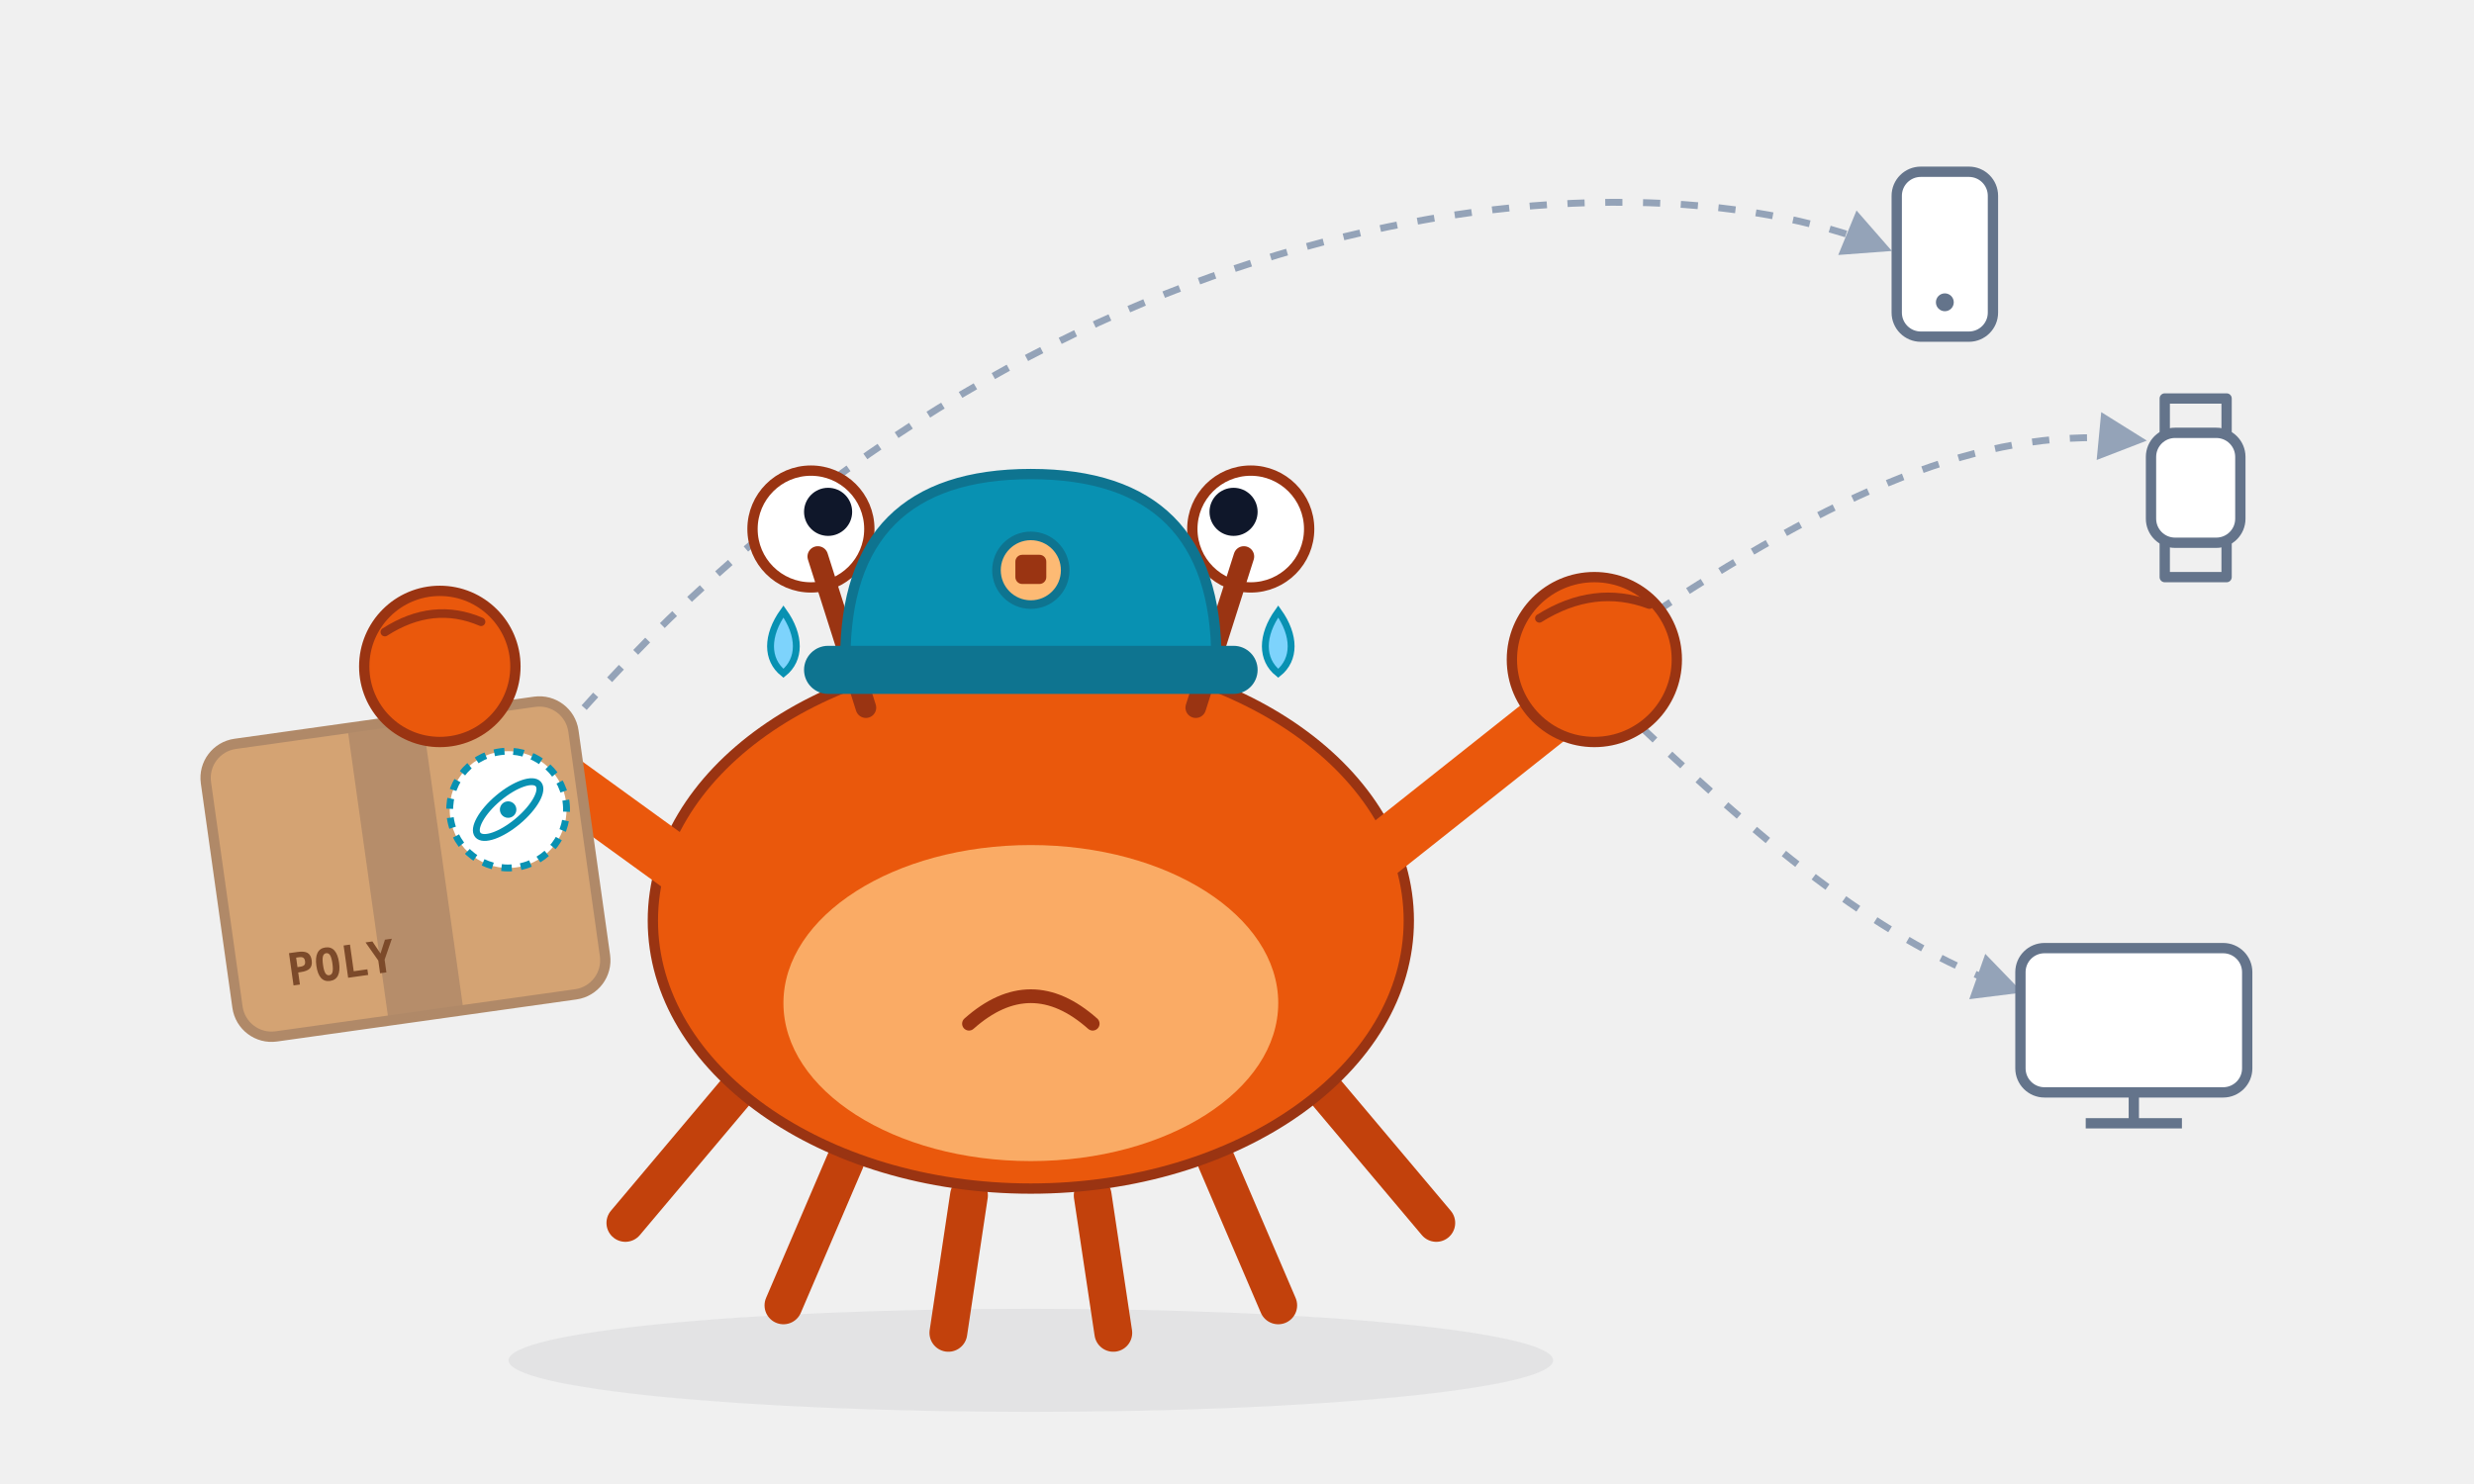
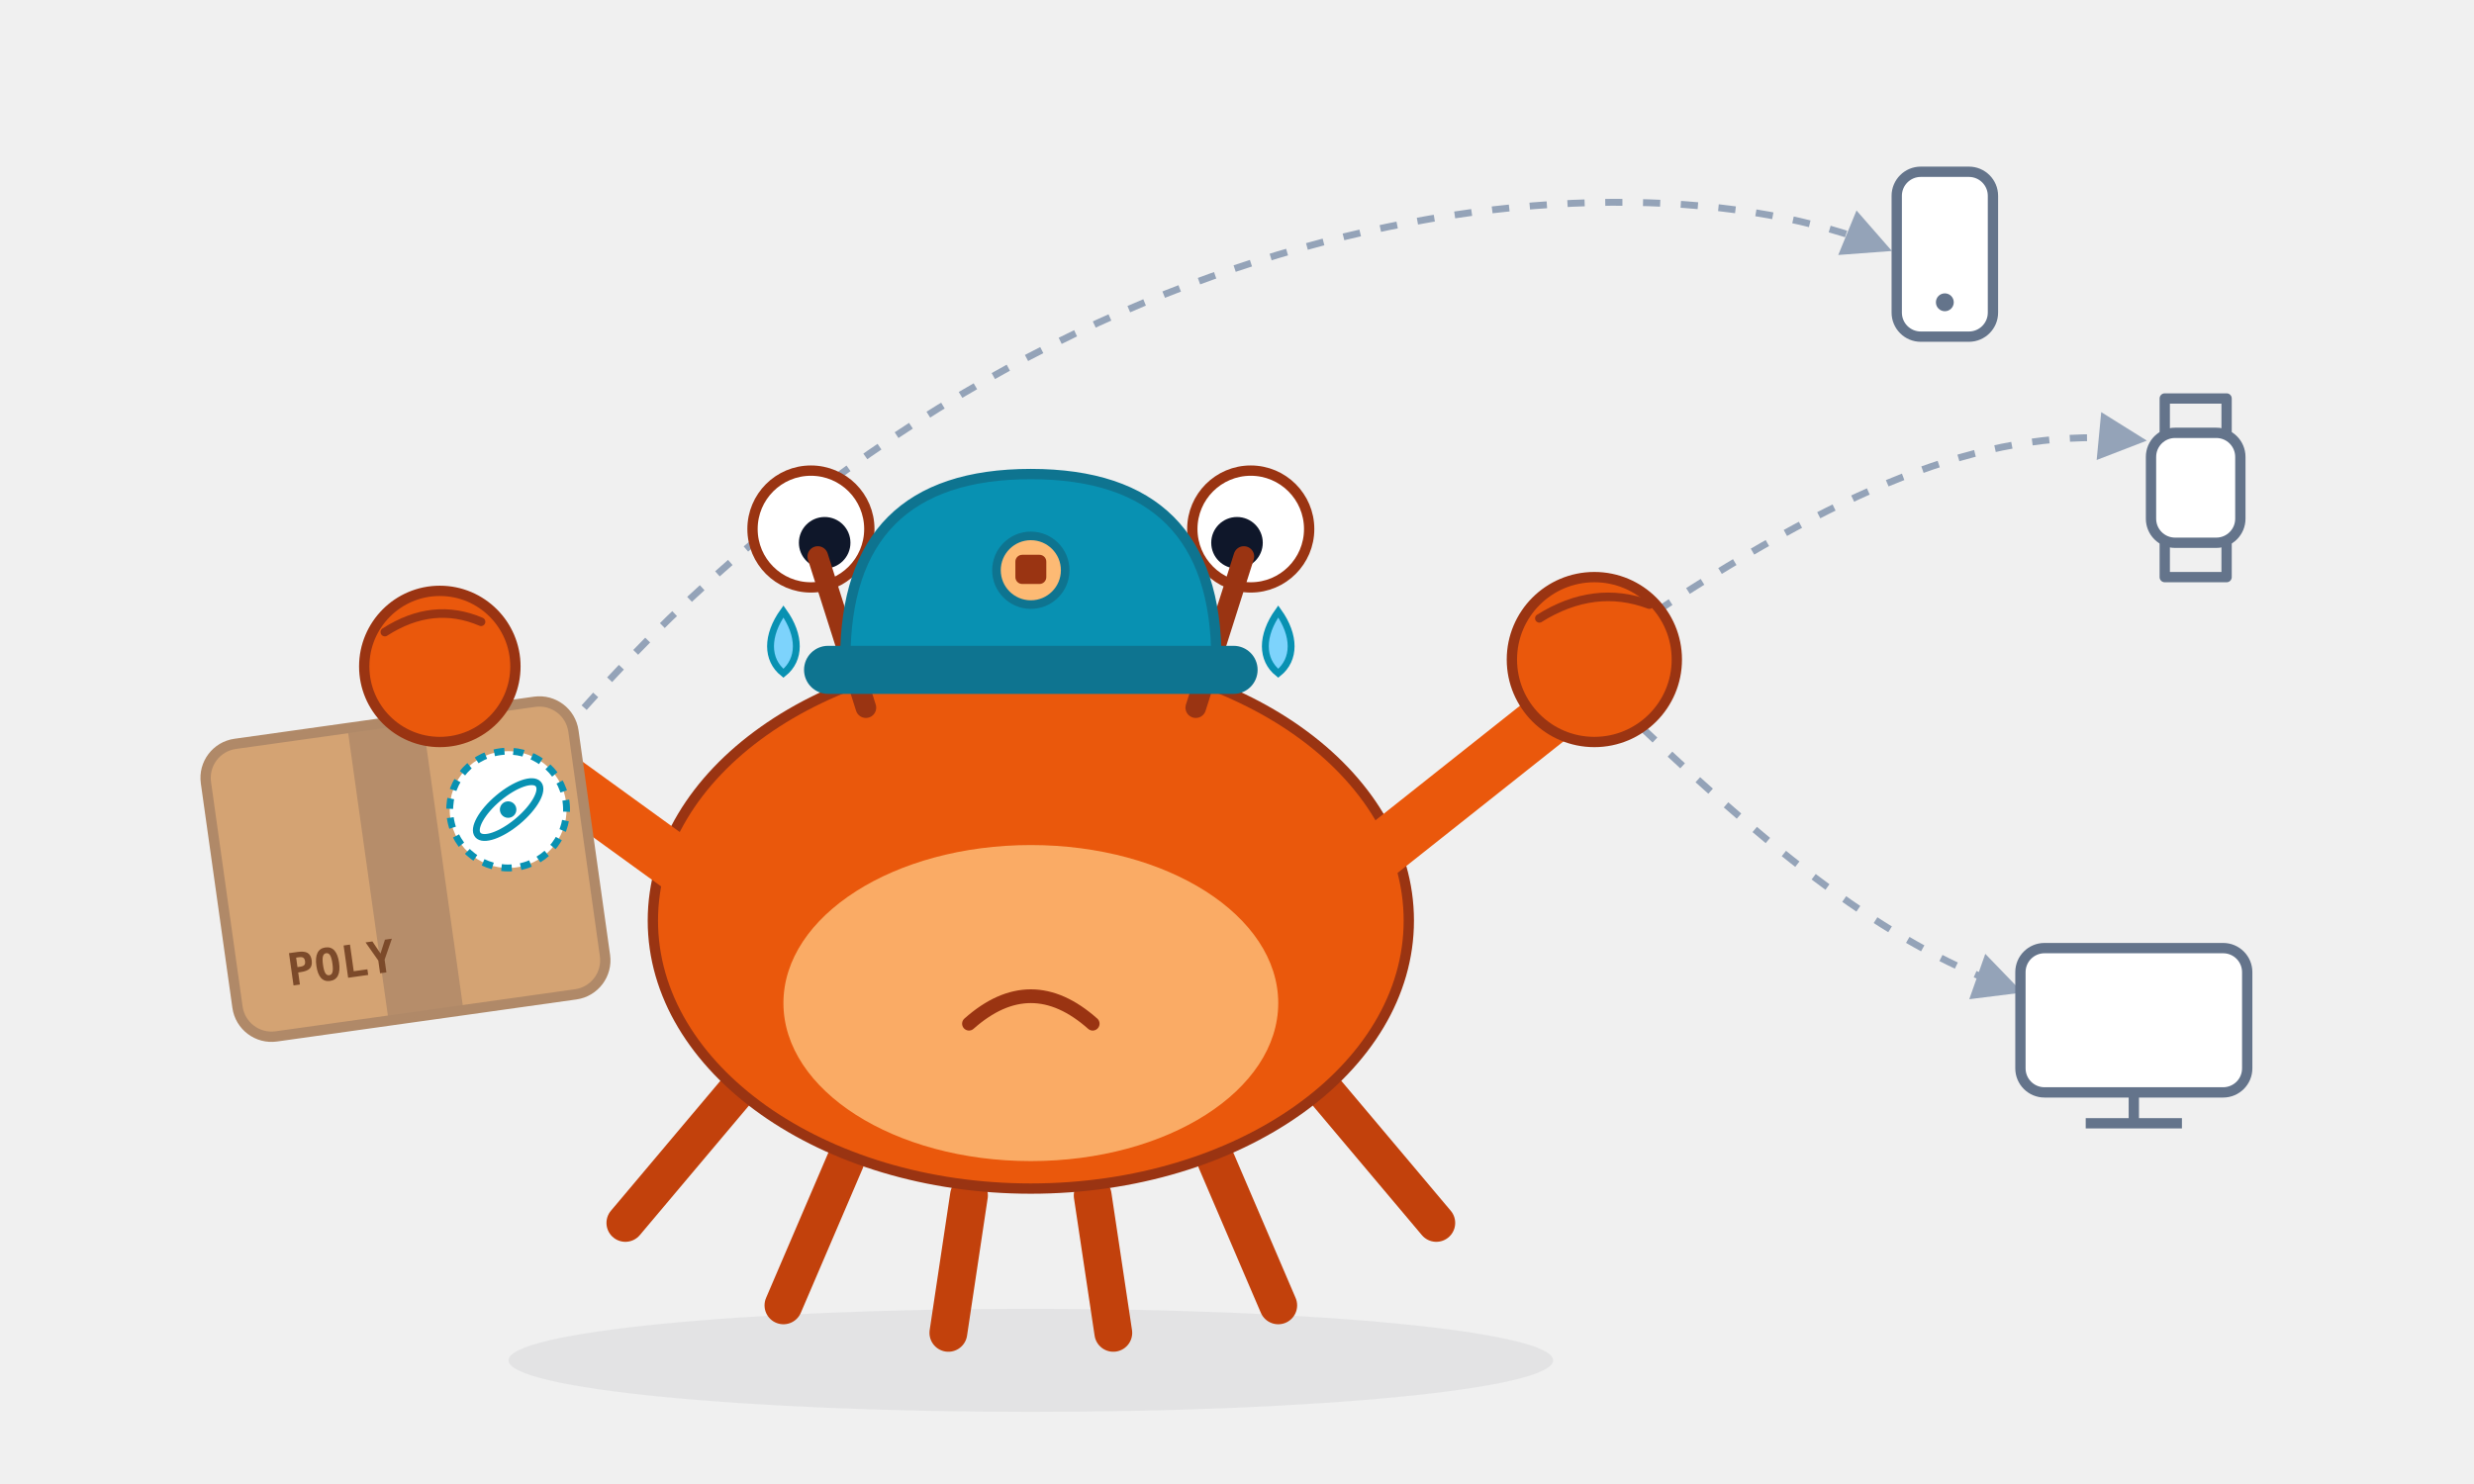
<svg xmlns="http://www.w3.org/2000/svg" width="640" height="384" viewBox="0 0 720 432" role="img" aria-labelledby="pax-t pax-d">
  <style>@media (prefers-reduced-motion: no-preference) {
    .pax-crab { animation: pax-bob 4s ease-in-out infinite; }
    .pax-tear-a { animation: pax-tear 1.15s ease-in infinite; }
    .pax-tear-b { animation: pax-tear 1.15s ease-in 0.2s infinite; }
  }
  @keyframes pax-bob { 0%, 100% { transform: translateY(0); } 50% { transform: translateY(-5px); } }
  @keyframes pax-tear { 0% { transform: translateY(0); opacity: 0; } 15% { opacity: 1; } 100% { transform: translateY(30px); opacity: 0; } }
  </style>
  <defs>
    <marker id="pax-arrow" viewBox="0 0 10 10" refX="8" refY="5" markerWidth="7" markerHeight="7" orient="auto-start-reverse">
      <path d="M0,0 L10,5 L0,10 z" fill="#94a3b8" />
    </marker>
  </defs>
  <path d="M170,206 C 300,60 470,40 548,72" fill="none" stroke="#94a3b8" stroke-width="2" stroke-dasharray="5 6" marker-end="url(#pax-arrow)" />
  <path d="M482,178 C 540,140 580,124 622,128" fill="none" stroke="#94a3b8" stroke-width="2" stroke-dasharray="5 6" marker-end="url(#pax-arrow)" />
  <path d="M478,212 C 520,252 552,276 586,288" fill="none" stroke="#94a3b8" stroke-width="2" stroke-dasharray="5 6" marker-end="url(#pax-arrow)" />
  <g stroke="#64748b" stroke-width="3" fill="#ffffff" stroke-linejoin="round">
    <rect x="552" y="50" width="28" height="48" rx="7" />
    <rect x="626" y="126" width="26" height="32" rx="7" />
    <path d="M630,126 v-10 h18 v10 M630,158 v10 h18 v-10" fill="none" />
    <rect x="588" y="276" width="66" height="42" rx="7" />
    <path d="M621,318 v9 M607,327 h28" fill="none" />
  </g>
  <circle cx="566" cy="88" r="2.6" fill="#64748b" stroke="none" />
  <ellipse cx="300" cy="396" rx="152" ry="15" fill="#0f172a" opacity="0.06" />
  <g class="pax-crab">
    <g stroke="#c2410c" stroke-width="11" stroke-linecap="round" fill="none">
      <path d="M214,318 L182,356" />
      <path d="M246,338 L228,380" />
      <path d="M282,348 L276,388" />
      <path d="M386,318 L418,356" />
      <path d="M354,338 L372,380" />
      <path d="M318,348 L324,388" />
    </g>
    <ellipse cx="300" cy="268" rx="110" ry="78" fill="#ea580c" stroke="#9a3412" stroke-width="3" />
    <ellipse cx="300" cy="292" rx="72" ry="46" fill="#fdba74" opacity="0.85" />
    <g class="pax-face pax-face-cry">
      <path d="M282,298 Q300,282 318,298" fill="none" stroke="#9a3412" stroke-width="4" stroke-linecap="round" />
      <circle cx="236" cy="154" r="17" fill="#ffffff" stroke="#9a3412" stroke-width="3" />
      <circle cx="364" cy="154" r="17" fill="#ffffff" stroke="#9a3412" stroke-width="3" />
-       <circle cx="241" cy="149" r="7" fill="#0f172a" />
-       <circle cx="359" cy="149" r="7" fill="#0f172a" />
+       <circle cx="240" cy="158" r="7.5" fill="#0f172a" />
+       <circle cx="360" cy="158" r="7.5" fill="#0f172a" />
      <g class="pax-tear pax-tear-a">
        <path d="M228,178 C233,185 233,192 228,196 C223,192 223,185 228,178 Z" fill="#7dd3fc" stroke="#0891b2" stroke-width="2" />
      </g>
      <g class="pax-tear pax-tear-b">
        <path d="M372,178 C377,185 377,192 372,196 C367,192 367,185 372,178 Z" fill="#7dd3fc" stroke="#0891b2" stroke-width="2" />
      </g>
    </g>
    <g stroke="#9a3412" stroke-width="6" stroke-linecap="round">
      <path d="M252,206 L238,162" />
      <path d="M348,206 L362,162" />
    </g>
    <path d="M246,192 q0,-54 54,-54 q54,0 54,54 z" fill="#0891b2" stroke="#0e7490" stroke-width="3" />
    <rect x="234" y="188" width="132" height="14" rx="7" fill="#0e7490" />
    <circle cx="300" cy="166" r="10" fill="#fdba74" stroke="#0e7490" stroke-width="2.5" />
    <rect x="295.5" y="161.5" width="9" height="8.5" rx="2" fill="#9a3412" />
    <path d="M206,258 L148,216" stroke="#ea580c" stroke-width="16" stroke-linecap="round" />
    <g transform="rotate(-8 118 253)">
      <rect x="64" y="210" width="108" height="86" rx="10" fill="#d4a373" stroke="#b08968" stroke-width="3" />
      <rect x="107" y="210" width="22" height="86" fill="#b08968" opacity="0.85" />
      <circle cx="150" cy="240" r="17" fill="#ffffff" stroke="#0891b2" stroke-width="2" stroke-dasharray="3 2.6" />
      <ellipse cx="150" cy="240" rx="11.5" ry="4.4" fill="none" stroke="#0891b2" stroke-width="2" transform="rotate(-32 150 240)" />
      <circle cx="150" cy="240" r="2.4" fill="#0891b2" />
      <text x="80" y="282" font-size="13" font-family="'JetBrains Mono', ui-monospace, 'PingFang SC', 'Microsoft YaHei', monospace" font-weight="700" fill="#7c4a2a">POLY</text>
    </g>
    <circle cx="128" cy="194" r="22" fill="#ea580c" stroke="#9a3412" stroke-width="3" />
    <path d="M112,184 q14,-9 28,-3" fill="none" stroke="#9a3412" stroke-width="2.5" stroke-linecap="round" />
    <path d="M394,254 L452,208" stroke="#ea580c" stroke-width="16" stroke-linecap="round" />
    <circle cx="464" cy="192" r="24" fill="#ea580c" stroke="#9a3412" stroke-width="3" />
    <path d="M448,180 q16,-10 32,-4" fill="none" stroke="#9a3412" stroke-width="2.5" stroke-linecap="round" />
  </g>
</svg>
